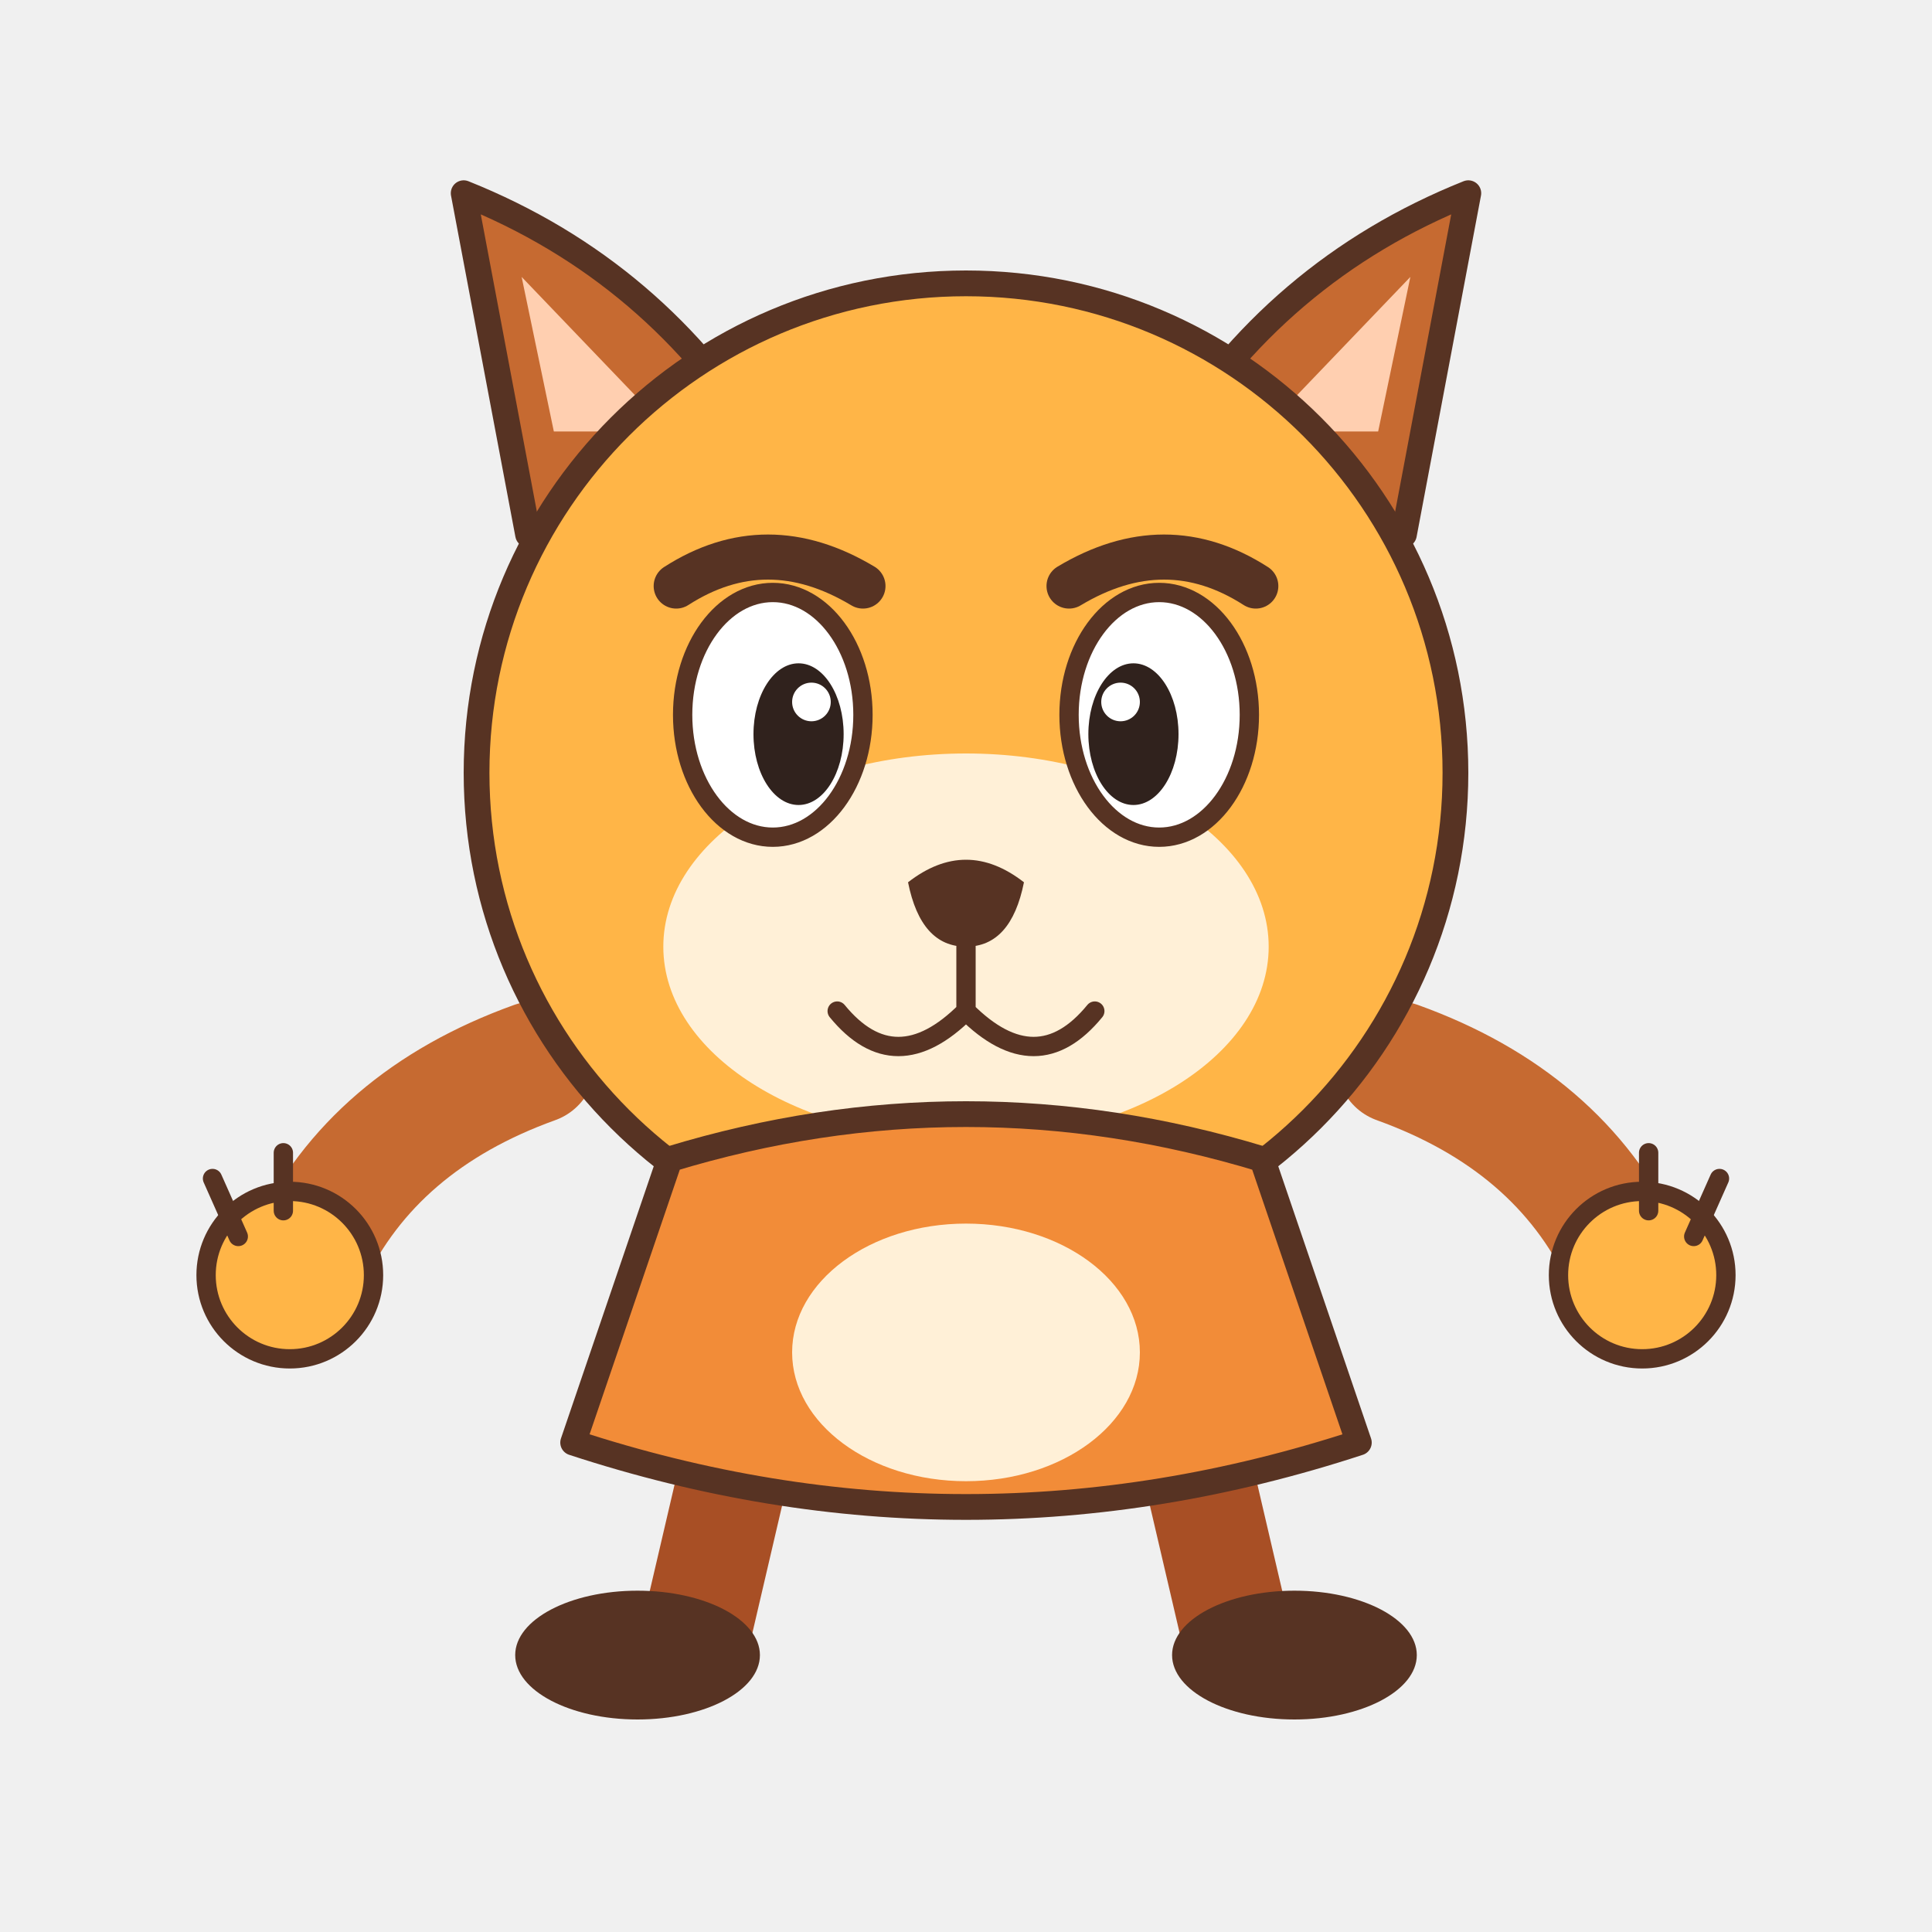
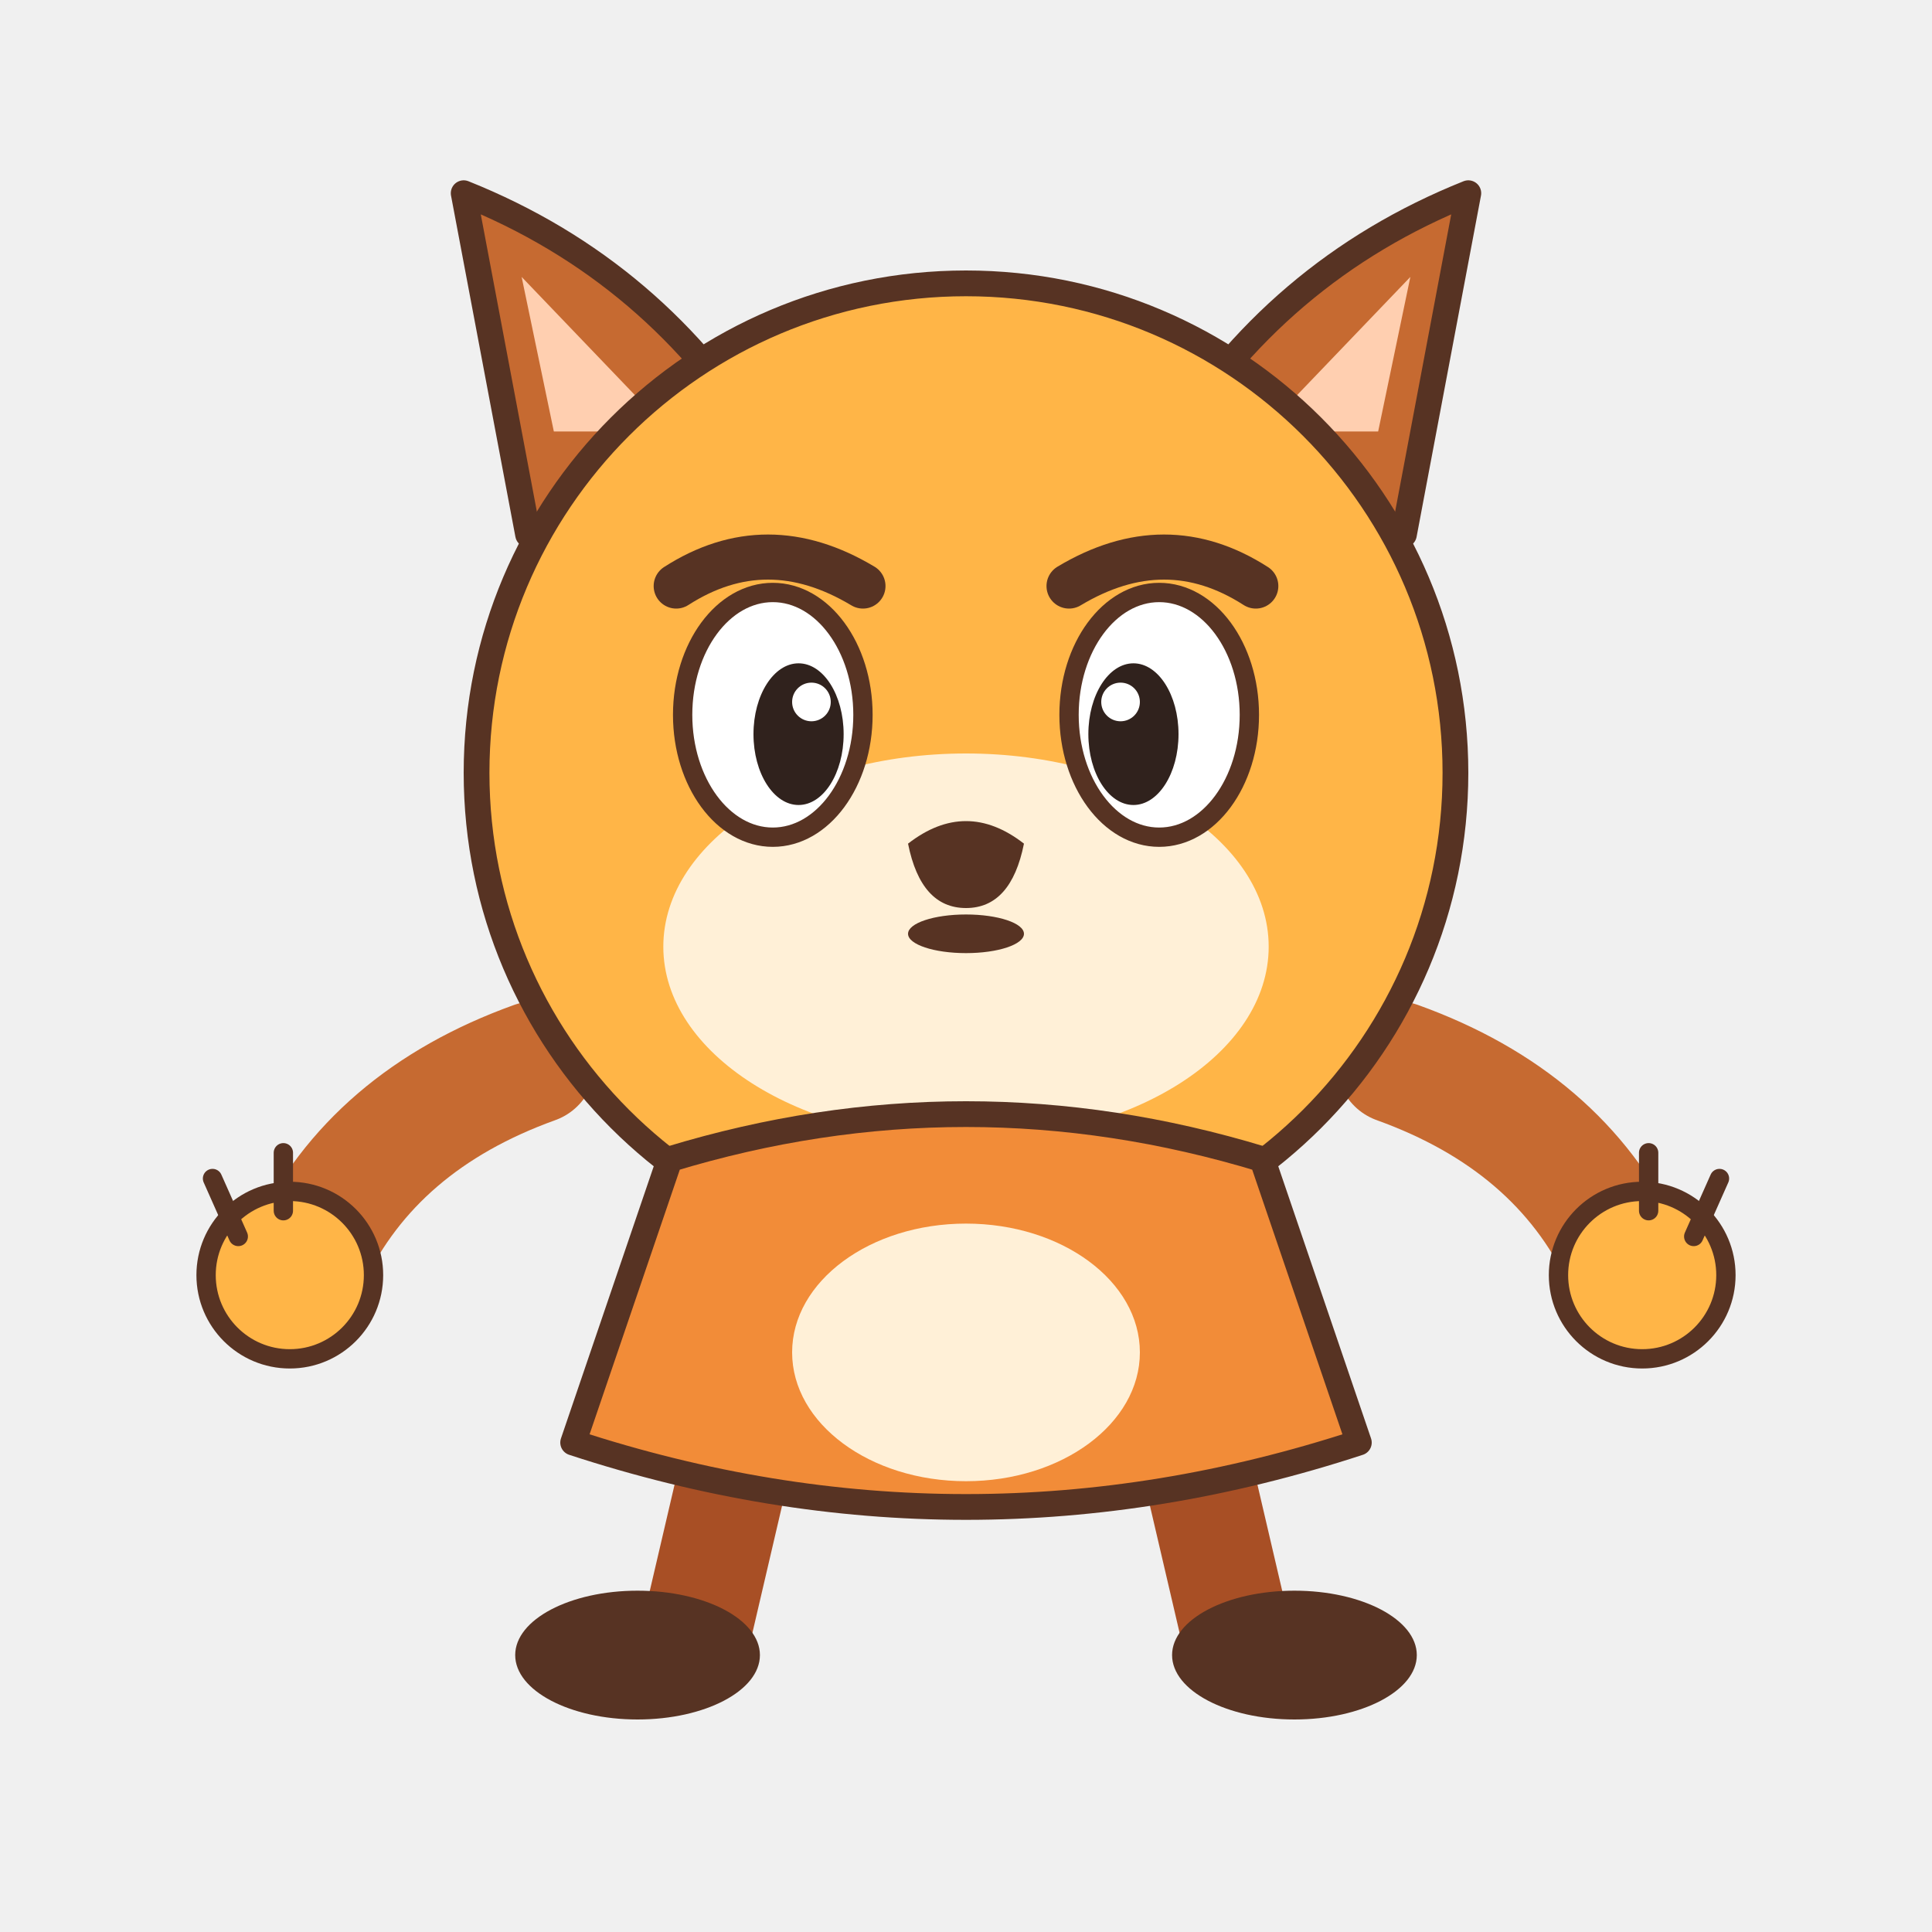
<svg xmlns="http://www.w3.org/2000/svg" viewBox="0 0 300 300" width="300" height="300">
  <g id="left_leg">
    <path d="M115 224 L108 254" stroke="#A84F25" stroke-width="17" stroke-linecap="round" fill="none" />
    <ellipse cx="99" cy="257" rx="19" ry="10" fill="#573323" />
  </g>
  <g id="right_leg">
    <path d="M185 224 L192 254" stroke="#A84F25" stroke-width="17" stroke-linecap="round" fill="none" />
    <ellipse cx="201" cy="257" rx="19" ry="10" fill="#573323" />
  </g>
  <g id="left_hand">
    <path d="M83 165 Q58 174 48 195" stroke="#C66A31" stroke-width="19" stroke-linecap="round" fill="none" />
    <circle cx="45" cy="198" r="13" fill="#FFB547" stroke="#573323" stroke-width="3" />
    <path d="M37 192 L33 183 M44 188 L44 179" stroke="#573323" stroke-width="3" stroke-linecap="round" />
  </g>
  <g id="right_hand">
    <path d="M217 165 Q242 174 252 195" stroke="#C66A31" stroke-width="19" stroke-linecap="round" fill="none" />
    <circle cx="255" cy="198" r="13" fill="#FFB547" stroke="#573323" stroke-width="3" />
    <path d="M263 192 L267 183 M256 188 L256 179" stroke="#573323" stroke-width="3" stroke-linecap="round" />
  </g>
  <g id="body">
    <path d="M82 83 L72 30 Q102 42 119 70 Z" fill="#C66A31" stroke="#573323" stroke-width="4" stroke-linejoin="round" />
    <path d="M218 83 L228 30 Q198 42 181 70 Z" fill="#C66A31" stroke="#573323" stroke-width="4" stroke-linejoin="round" />
    <path d="M86 67 L81 43 L104 67 Z" fill="#FFCFB0" />
    <path d="M214 67 L219 43 L196 67 Z" fill="#FFCFB0" />
    <circle cx="150" cy="120" r="76" fill="#FFB547" stroke="#573323" stroke-width="4" />
    <ellipse cx="150" cy="147" rx="47" ry="30" fill="#FFF0D7" />
-     <path d="M141 137 Q150 130 159 137 Q157 147 150 147 Q143 147 141 137 Z" fill="#573323" />
-     <path d="M150 147 L150 157 M150 157 Q139 168 130 157 M150 157 Q161 168 170 157" stroke="#573323" stroke-width="3" stroke-linecap="round" fill="none" />
+     <path d="M141 131 Q150 124 159 131 Q157 141 150 141 Q143 141 141 131 Z" fill="#573323" />
    <path d="M104 180 Q150 166 196 180 L211 224 Q150 244 89 224 Z" fill="#F28C38" stroke="#573323" stroke-width="4" stroke-linejoin="round" />
    <ellipse cx="150" cy="210" rx="27" ry="20" fill="#FFF0D7" />
  </g>
  <g id="left_eyebrow">
    <path d="M105 91 Q119 82 134 91" stroke="#573323" stroke-width="7" stroke-linecap="round" fill="none" />
  </g>
  <g id="right_eyebrow">
    <path d="M166 91 Q181 82 195 91" stroke="#573323" stroke-width="7" stroke-linecap="round" fill="none" />
  </g>
  <g id="left_eye">
    <ellipse cx="120" cy="111" rx="14" ry="19" fill="#FFFFFF" stroke="#573323" stroke-width="3" />
    <ellipse cx="124" cy="114" rx="7" ry="11" fill="#30221D" />
    <circle cx="126" cy="109" r="3" fill="#FFFFFF" />
  </g>
  <g id="right_eye">
    <ellipse cx="180" cy="111" rx="14" ry="19" fill="#FFFFFF" stroke="#573323" stroke-width="3" />
    <ellipse cx="176" cy="114" rx="7" ry="11" fill="#30221D" />
    <circle cx="174" cy="109" r="3" fill="#FFFFFF" />
  </g>
+   <g id="mouth">
+     <ellipse cx="150" cy="145" rx="9" ry="3" fill="#573323" />
+   </g>
</svg>
